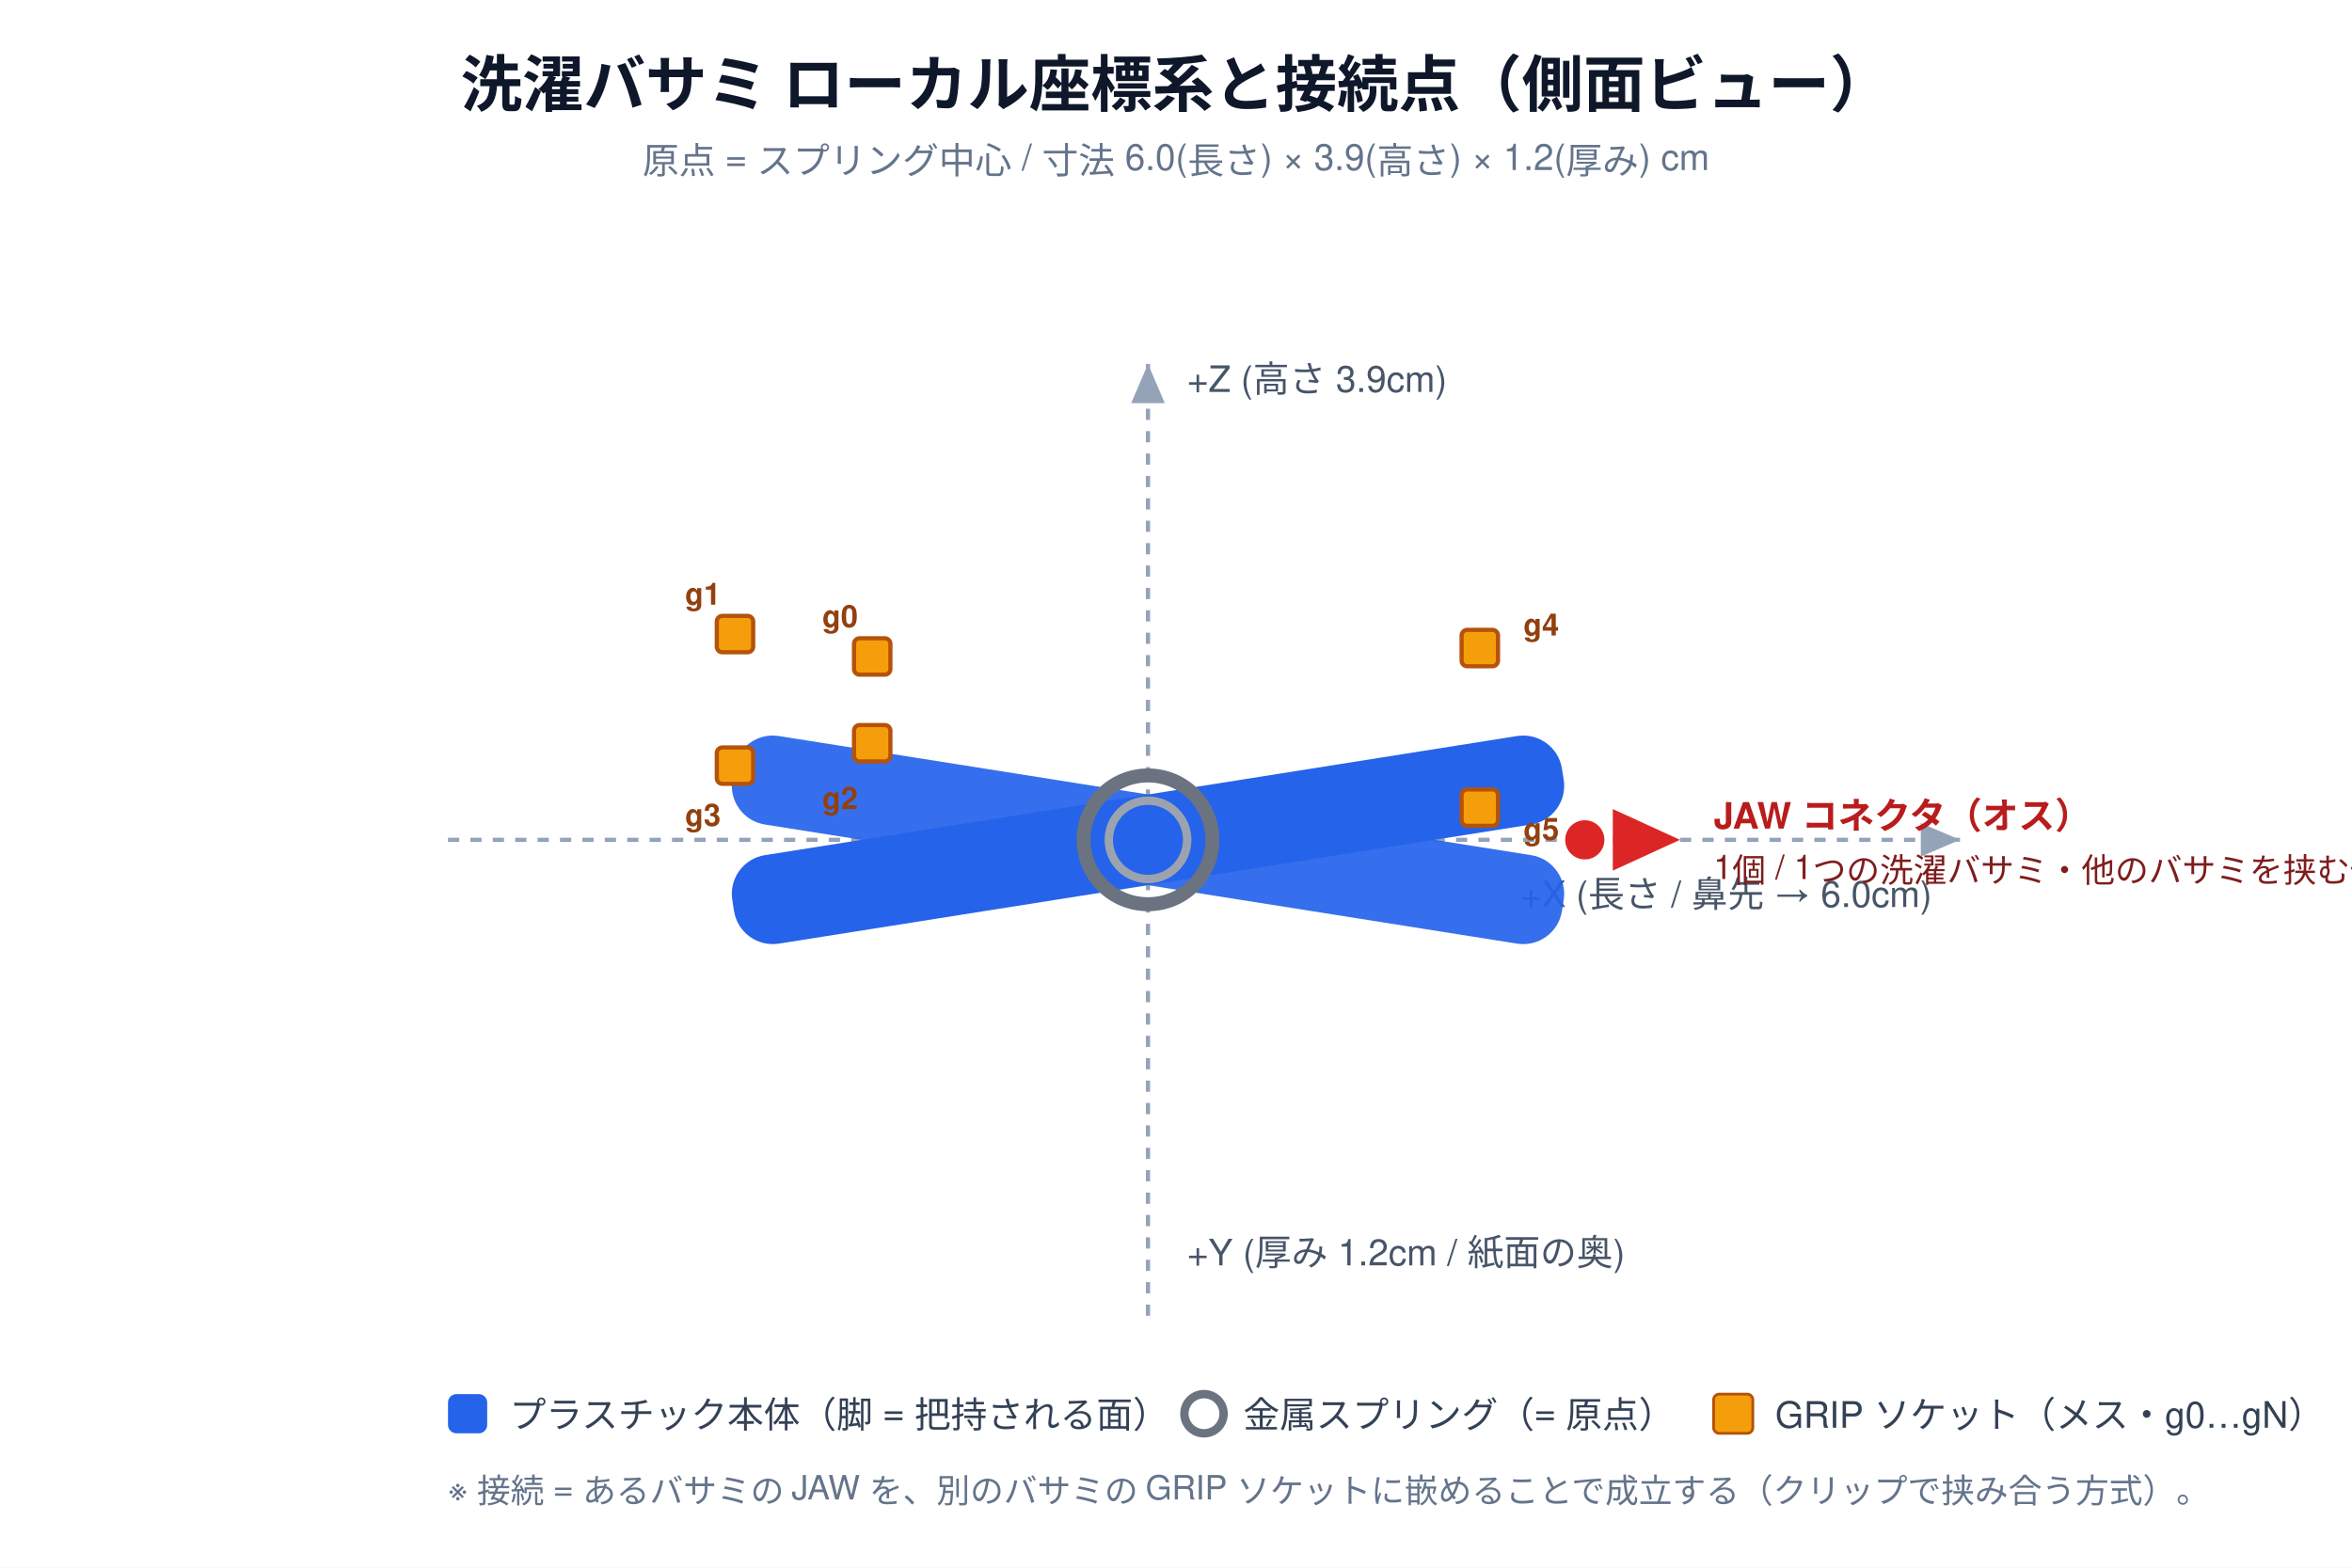
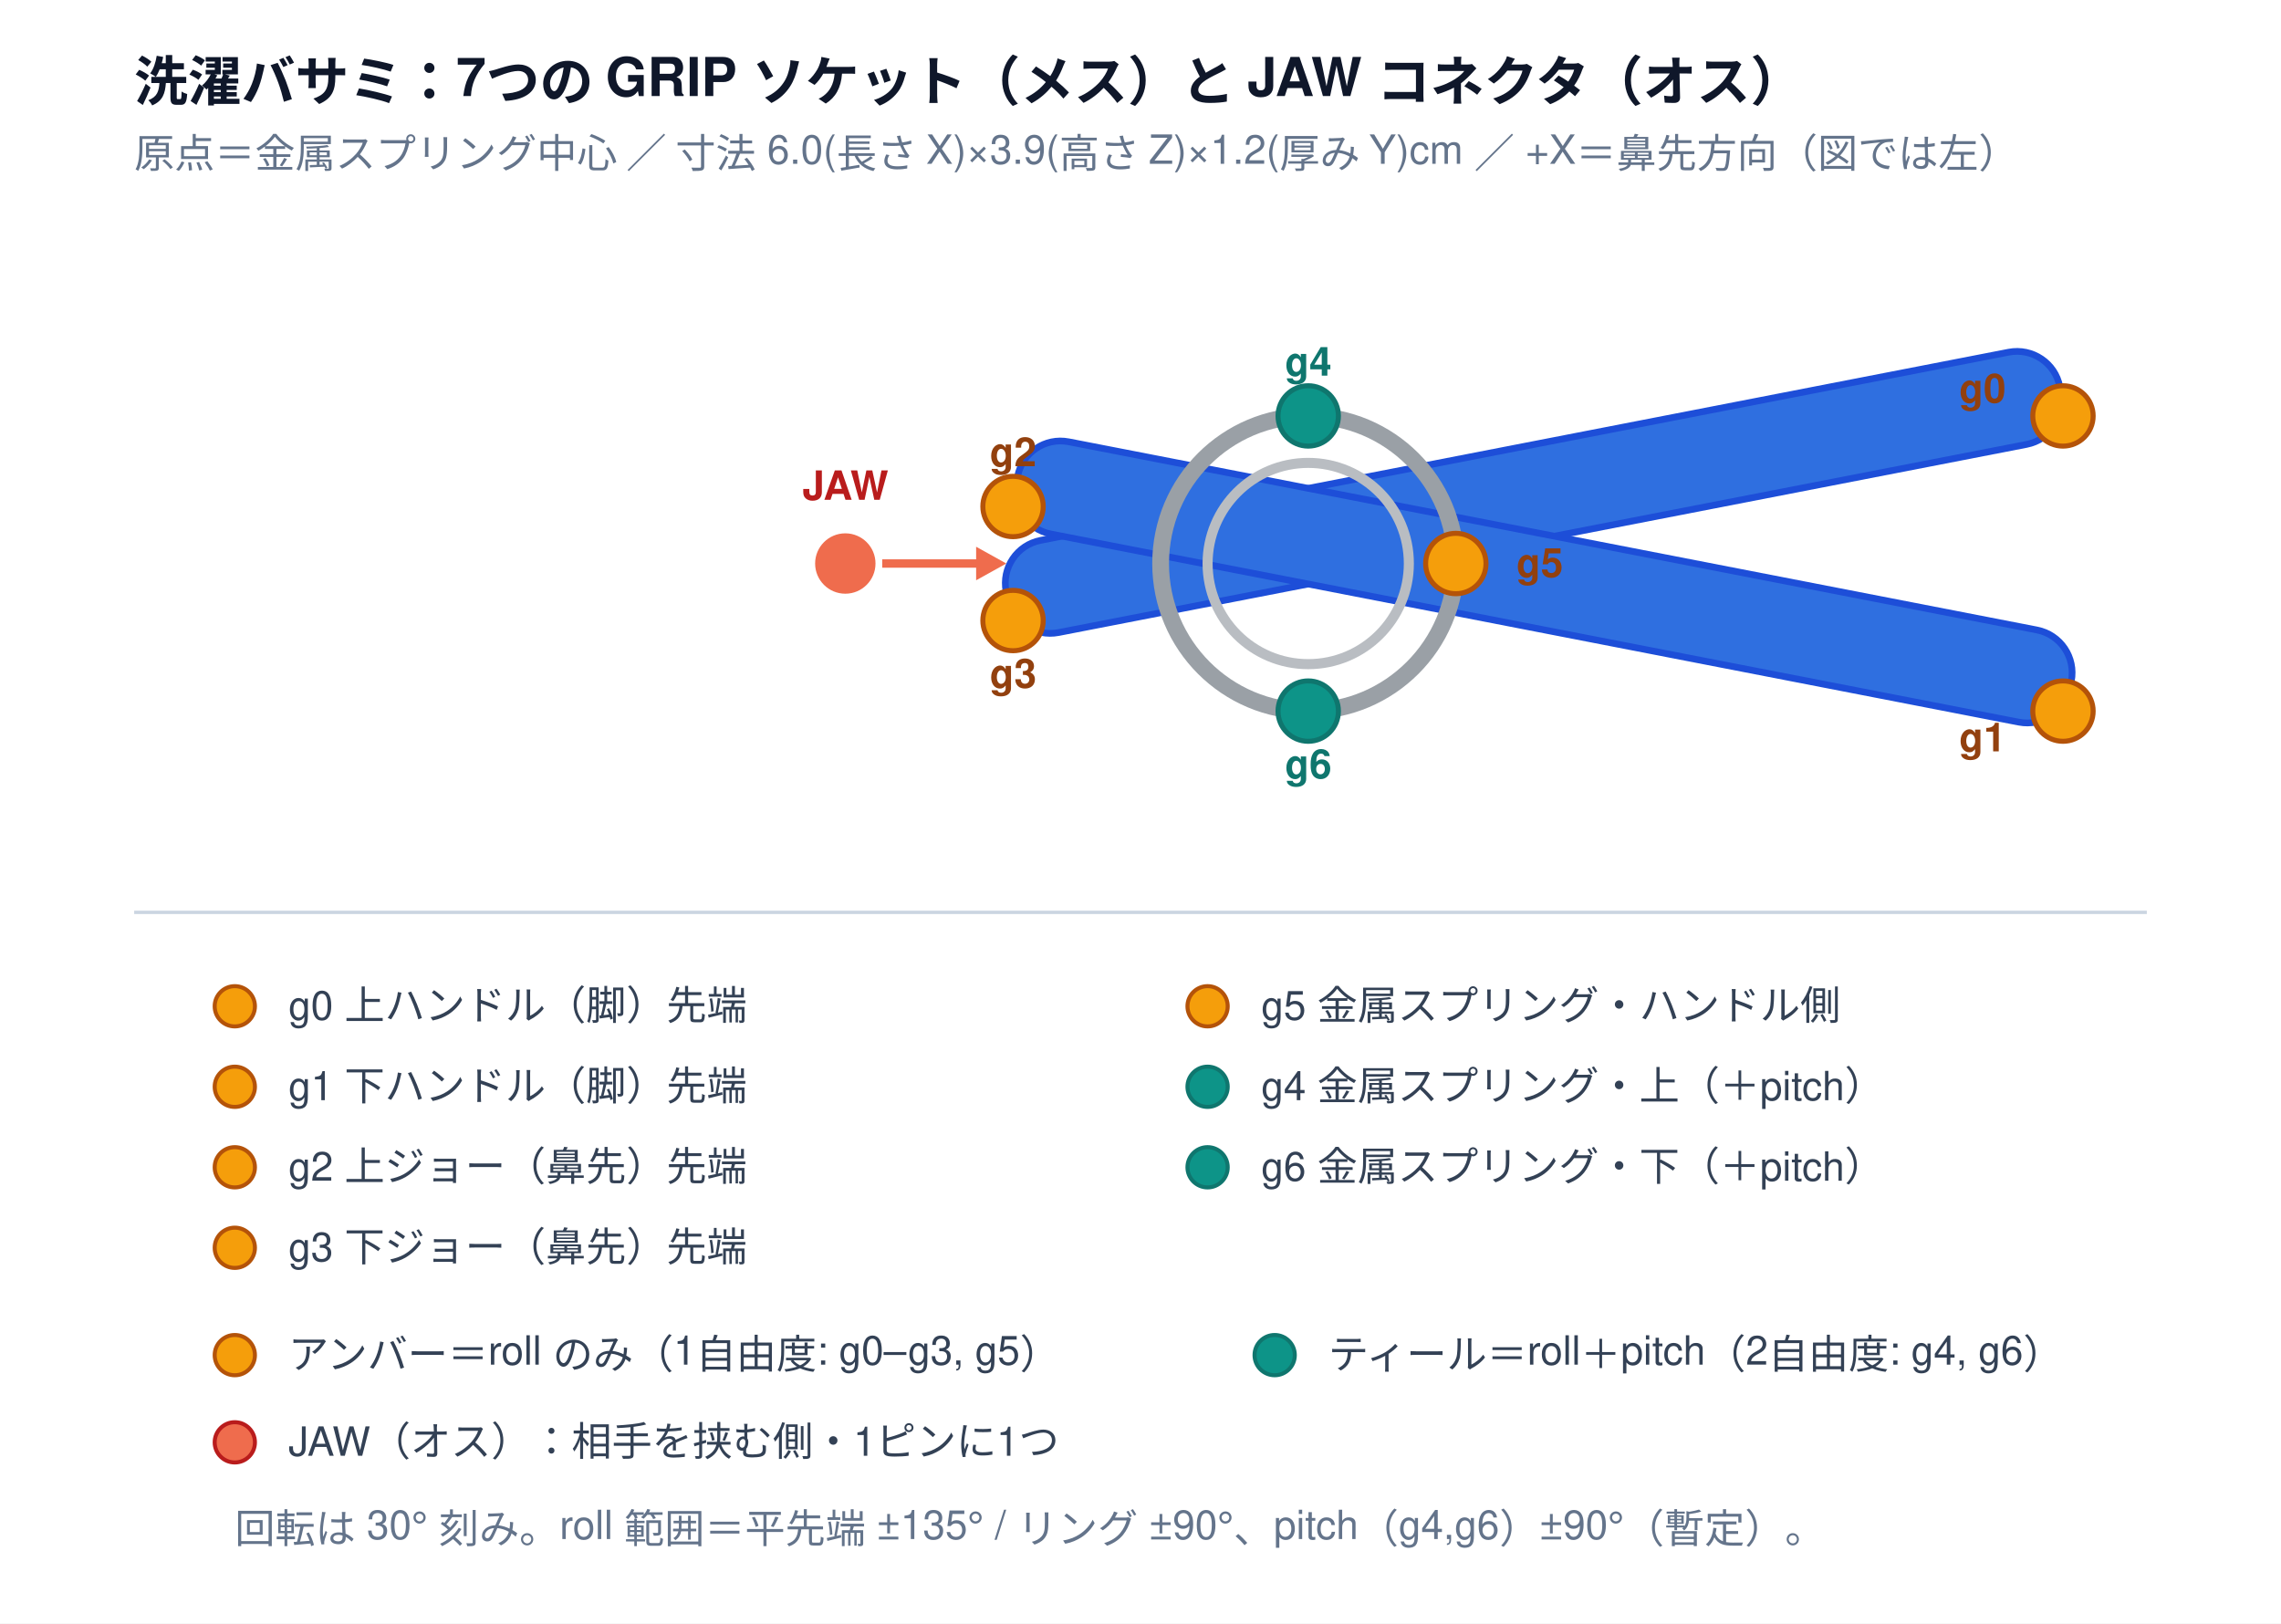
- <svg xmlns="http://www.w3.org/2000/svg" viewBox="0 0 840 560" font-family="-apple-system, Helvetica, Arial, sans-serif">
-   <rect x="0" y="0" width="840" height="560" fill="#ffffff" />
-   <text x="420" y="38" text-anchor="middle" font-size="22" font-weight="700" fill="#0f172a">洗濯バサミ ローカル座標系と接続点（側面ビュー）</text>
-   <text x="420" y="62" text-anchor="middle" font-size="13" fill="#64748b">原点 = スプリング中心 / 寸法 6.0(長さ) × 3.9(高さ) × 1.2(厚み) cm</text>
-   <g stroke="#94a3b8" stroke-width="1.5">
-     <line x1="160" y1="300" x2="700" y2="300" stroke-dasharray="4 4" />
-     <line x1="410" y1="470" x2="410" y2="130" stroke-dasharray="4 4" />
+ <svg xmlns="http://www.w3.org/2000/svg" viewBox="0 0 680 484" font-family="-apple-system, Helvetica, Arial, sans-serif">
+   <rect width="680" height="484" fill="#ffffff" />
+   <text x="40" y="30" font-size="16" font-weight="700" fill="#0f172a">洗濯バサミ：7つの GRIP ソケット（メス）と JAW コネクタ（オス）</text>
+   <text x="40" y="50" font-size="12" fill="#64748b">原点＝金属スプリング中心 ／ 寸法 6.0(長さ X)×3.9(高さ Z)×1.2(厚み Y)cm ／ +X＝鼻先方向（図では左）</text>
+   <rect x="300" y="146" width="320" height="28" rx="13" fill="#2f6fe0" stroke="#1d4ed8" stroke-width="2" transform="rotate(-11 390 168)" />
+   <rect x="300" y="146" width="320" height="28" rx="13" fill="#2f6fe0" stroke="#1d4ed8" stroke-width="2" transform="rotate(11 390 168)" />
+   <circle cx="390" cy="168" r="44" fill="none" stroke="#9aa0a6" stroke-width="5" />
+   <circle cx="390" cy="168" r="30" fill="none" stroke="#b9bdc2" stroke-width="3" />
+   <circle cx="252" cy="168" r="9" fill="#ef6c4d" />
+   <line x1="263" y1="168" x2="294" y2="168" stroke="#ef6c4d" stroke-width="2.5" />
+   <polygon points="300,168 291,163 291,173" fill="#ef6c4d" />
+   <text x="252" y="149" font-size="12" font-weight="700" fill="#b91c1c" text-anchor="middle">JAW</text>
+   <g fill="#f59e0b" stroke="#b45309" stroke-width="1.5">
+     <circle cx="615" cy="124" r="9" />
+     <circle cx="615" cy="212" r="9" />
+     <circle cx="302" cy="151" r="9" />
+     <circle cx="302" cy="185" r="9" />
+     <circle cx="434" cy="168" r="9" />
  </g>
-   <polygon points="700,300 686,294 686,306" fill="#94a3b8" />
-   <text x="690" y="324" text-anchor="end" font-size="13" fill="#475569">+X (長さ / 鼻先 → 6.0cm)</text>
-   <polygon points="410,130 404,144 416,144" fill="#94a3b8" />
-   <text x="424" y="140" font-size="13" fill="#475569">+Z (高さ 3.9cm)</text>
-   <text x="424" y="452" font-size="13" fill="#475569">+Y (厚み 1.2cm / 紙面の奥)</text>
-   <g>
-     <rect x="260" y="284" width="300" height="32" rx="14" fill="#2563eb" transform="rotate(-9 410 300)" />
-     <rect x="260" y="284" width="300" height="32" rx="14" fill="#2563eb" opacity="0.92" transform="rotate(9 410 300)" />
-     <circle cx="410" cy="300" r="23" fill="none" stroke="#6b7280" stroke-width="5" />
-     <circle cx="410" cy="300" r="14" fill="none" stroke="#9ca3af" stroke-width="3" />
+   <g fill="#0d9488" stroke="#0f766e" stroke-width="1.5">
+     <circle cx="390" cy="124" r="9" />
+     <circle cx="390" cy="212" r="9" />
  </g>
-   <g>
-     <polygon points="600,300 576,289 576,311" fill="#dc2626" />
-     <circle cx="566" cy="300" r="7" fill="#dc2626" />
-     <text x="612" y="296" font-size="13" font-weight="700" fill="#b91c1c">JAW コネクタ（オス）</text>
-     <text x="612" y="314" font-size="12" fill="#7f1d1d">1個 / 1つの洗濯バサミ・他のバサミを挟む側</text>
+   <g font-size="12" font-weight="700">
+     <text x="598" y="120" text-anchor="end" fill="#92400e">g0</text>
+     <text x="598" y="224" text-anchor="end" fill="#92400e">g1</text>
+     <text x="302" y="139" text-anchor="middle" fill="#92400e">g2</text>
+     <text x="302" y="205" text-anchor="middle" fill="#92400e">g3</text>
+     <text x="452" y="172" text-anchor="start" fill="#92400e">g5</text>
+     <text x="390" y="112" text-anchor="middle" fill="#0f766e">g4</text>
+     <text x="390" y="232" text-anchor="middle" fill="#0f766e">g6</text>
  </g>
-   <g fill="#f59e0b" stroke="#b45309" stroke-width="1.5">
-     <rect x="305" y="228" width="13" height="13" rx="2" />
-     <rect x="256" y="220" width="13" height="13" rx="2" />
-     <rect x="305" y="259" width="13" height="13" rx="2" />
-     <rect x="256" y="267" width="13" height="13" rx="2" />
-     <rect x="522" y="225" width="13" height="13" rx="2" />
-     <rect x="522" y="282" width="13" height="13" rx="2" />
+   <line x1="40" y1="272" x2="640" y2="272" stroke="#cbd5e1" stroke-width="1" />
+   <g fill="#f59e0b" stroke="#b45309" stroke-width="1.2">
+     <circle cx="70" cy="300" r="6" />
+     <circle cx="70" cy="324" r="6" />
+     <circle cx="70" cy="348" r="6" />
+     <circle cx="70" cy="372" r="6" />
+     <circle cx="360" cy="300" r="6" />
  </g>
-   <g font-size="11" fill="#92400e" font-weight="700">
-     <text x="300" y="224" text-anchor="middle">g0</text>
-     <text x="251" y="216" text-anchor="middle">g1</text>
-     <text x="300" y="289" text-anchor="middle">g2</text>
-     <text x="251" y="295" text-anchor="middle">g3</text>
-     <text x="544" y="227">g4</text>
-     <text x="544" y="300">g5</text>
+   <g fill="#0d9488" stroke="#0f766e" stroke-width="1.2">
+     <circle cx="360" cy="324" r="6" />
+     <circle cx="360" cy="348" r="6" />
  </g>
-   <g transform="translate(160,498)">
-     <rect x="0" y="0" width="14" height="14" rx="3" fill="#2563eb" />
-     <text x="22" y="12" font-size="13" fill="#334155">プラスチック本体（脚 = 把持される面）</text>
-     <circle cx="270" cy="7" r="7" fill="none" stroke="#6b7280" stroke-width="3" />
-     <text x="284" y="12" font-size="13" fill="#334155">金属スプリング（= 原点）</text>
-     <rect x="452" y="0" width="14" height="14" rx="2" fill="#f59e0b" stroke="#b45309" />
-     <text x="474" y="12" font-size="13" fill="#334155">GRIP ソケット（メス・g0…gN）</text>
+   <g font-size="12" fill="#334155">
+     <text x="86" y="304">g0 上ハンドル（脚）先端</text>
+     <text x="86" y="328">g1 下ハンドル（脚）先端</text>
+     <text x="86" y="352">g2 上ジョー（鼻先）先端</text>
+     <text x="86" y="376">g3 下ジョー（鼻先）先端</text>
+     <text x="376" y="304">g5 金属スプリング・ハンドル側</text>
+     <text x="376" y="328">g4 金属スプリング・上（＋pitch）</text>
+     <text x="376" y="352">g6 金属スプリング・下（＋pitch）</text>
  </g>
-   <text x="160" y="536" font-size="12" fill="#64748b">※ 接続 = あるバサミの JAW を、別のバサミの GRIP ソケットに嵌めることで成立する（クリップで挟み合う方式）。</text>
+   <circle cx="70" cy="404" r="6" fill="#f59e0b" stroke="#b45309" stroke-width="1.2" />
+   <text x="86" y="408" font-size="12" fill="#334155">アンバー＝roll のみ（1自由度: g0–g3, g5）</text>
+   <circle cx="380" cy="404" r="6" fill="#0d9488" stroke="#0f766e" stroke-width="1.2" />
+   <text x="396" y="408" font-size="12" fill="#334155">ティール＝roll＋pitch（2自由度: g4, g6）</text>
+   <circle cx="70" cy="430" r="6" fill="#ef6c4d" stroke="#b91c1c" stroke-width="1.2" />
+   <text x="86" y="434" font-size="12" fill="#334155">JAW（オス）：相手を挟む側・1ピンに1つ</text>
+   <text x="70" y="460" font-size="12" fill="#64748b">回転は 30° 刻み。roll 範囲＝平先端 ±135° / リング ±90°、pitch（g4,g6）±90°（暫定）。</text>
</svg>
